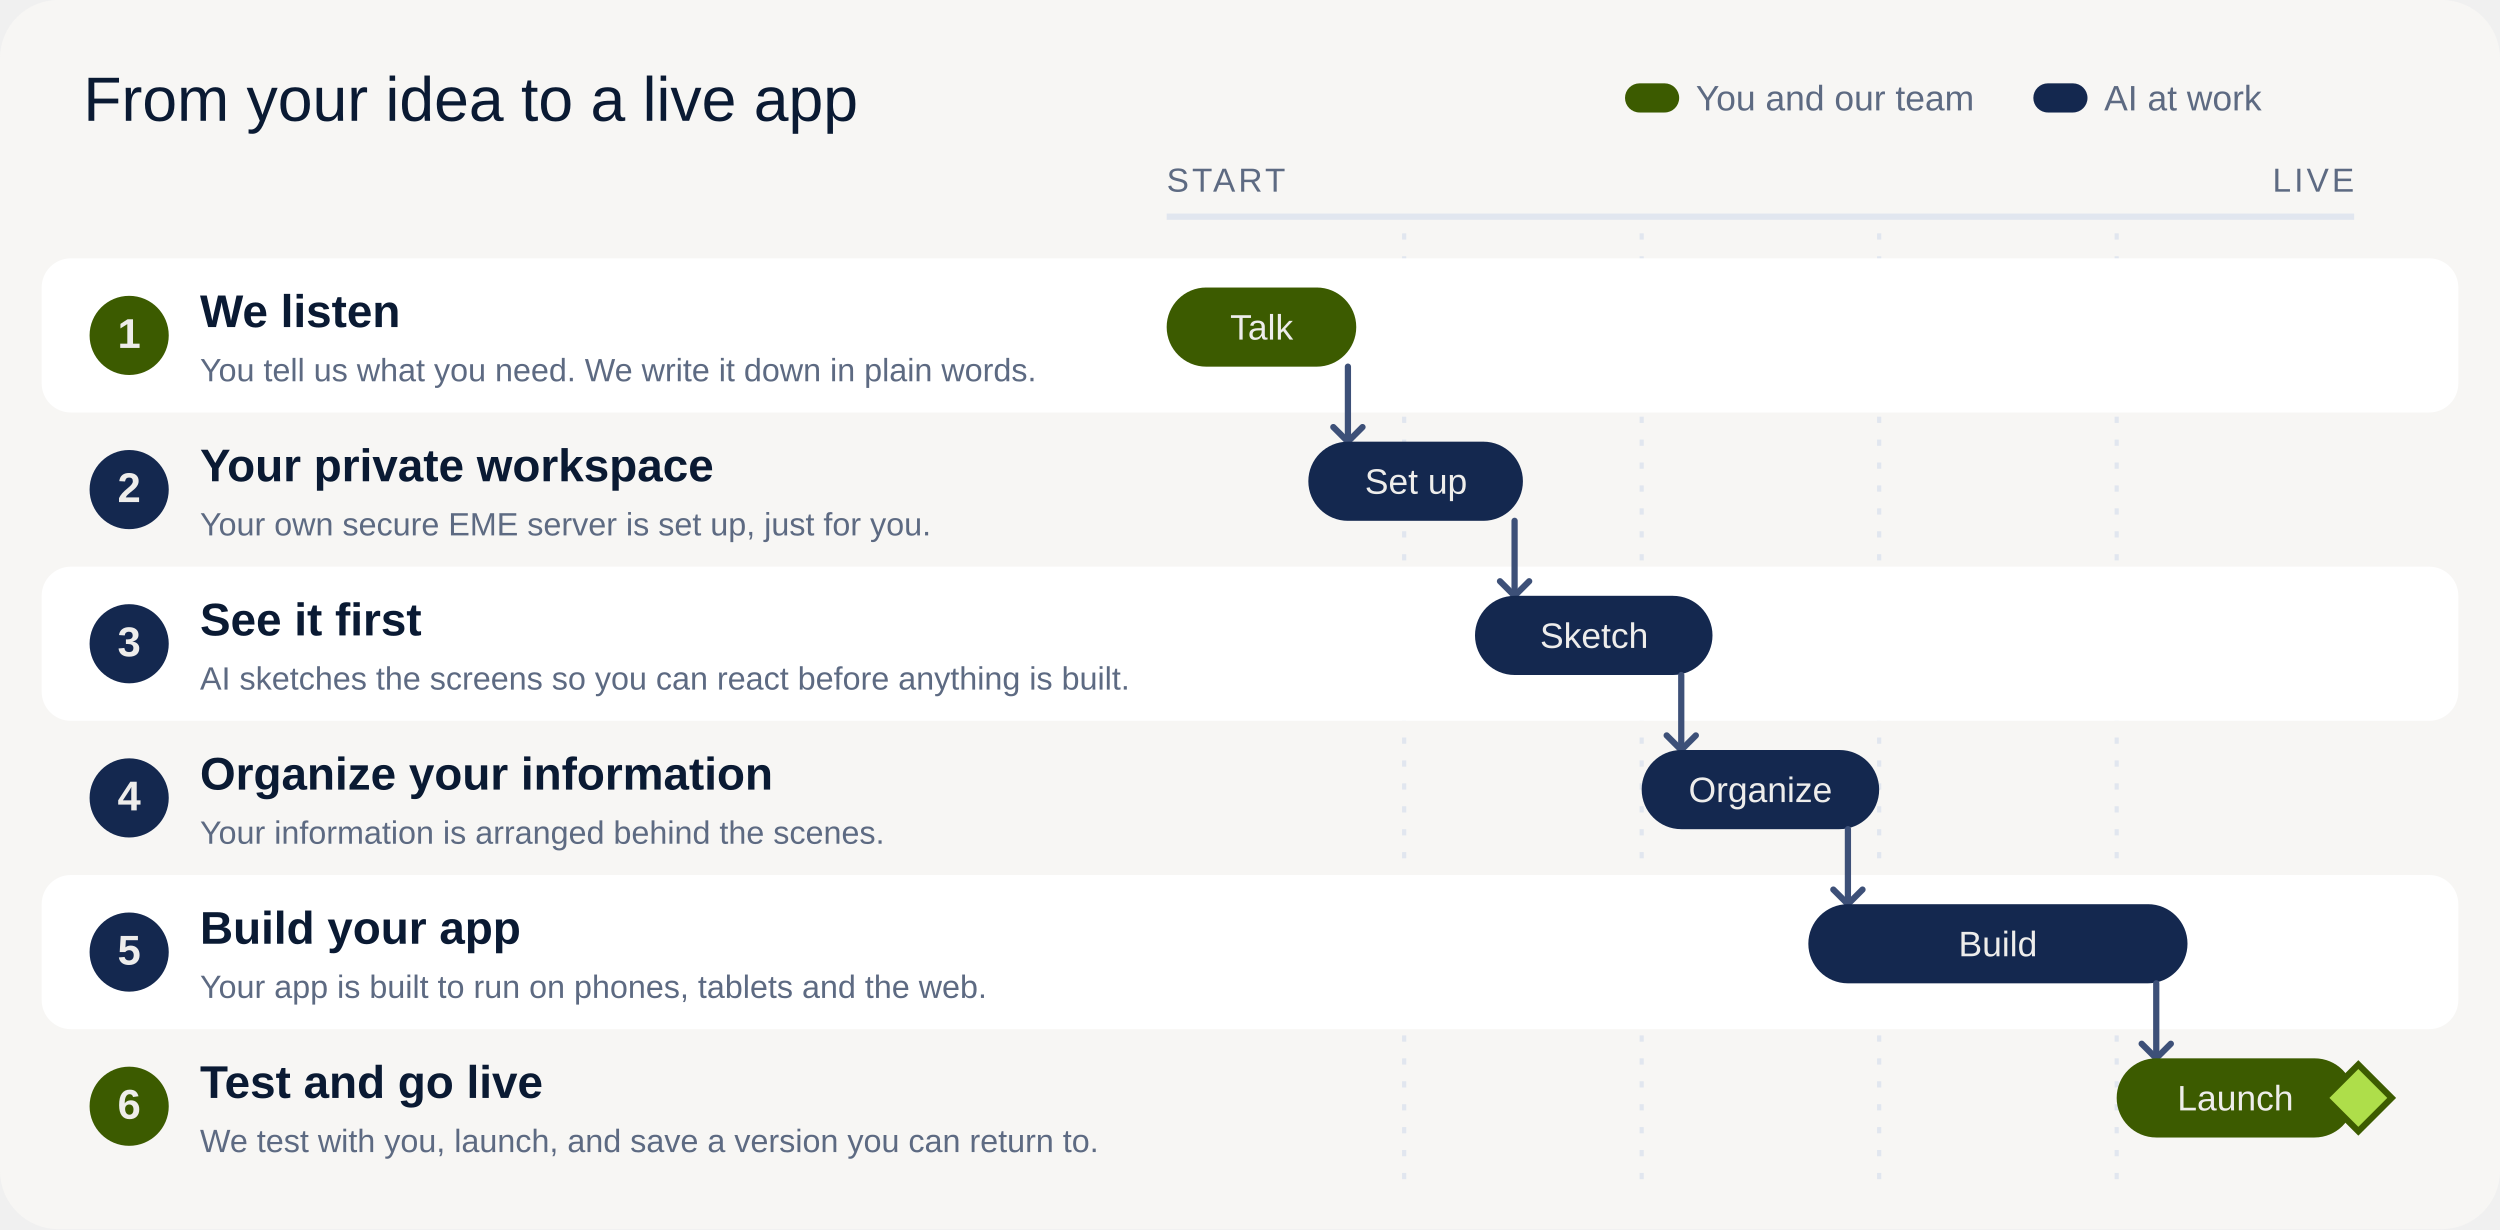
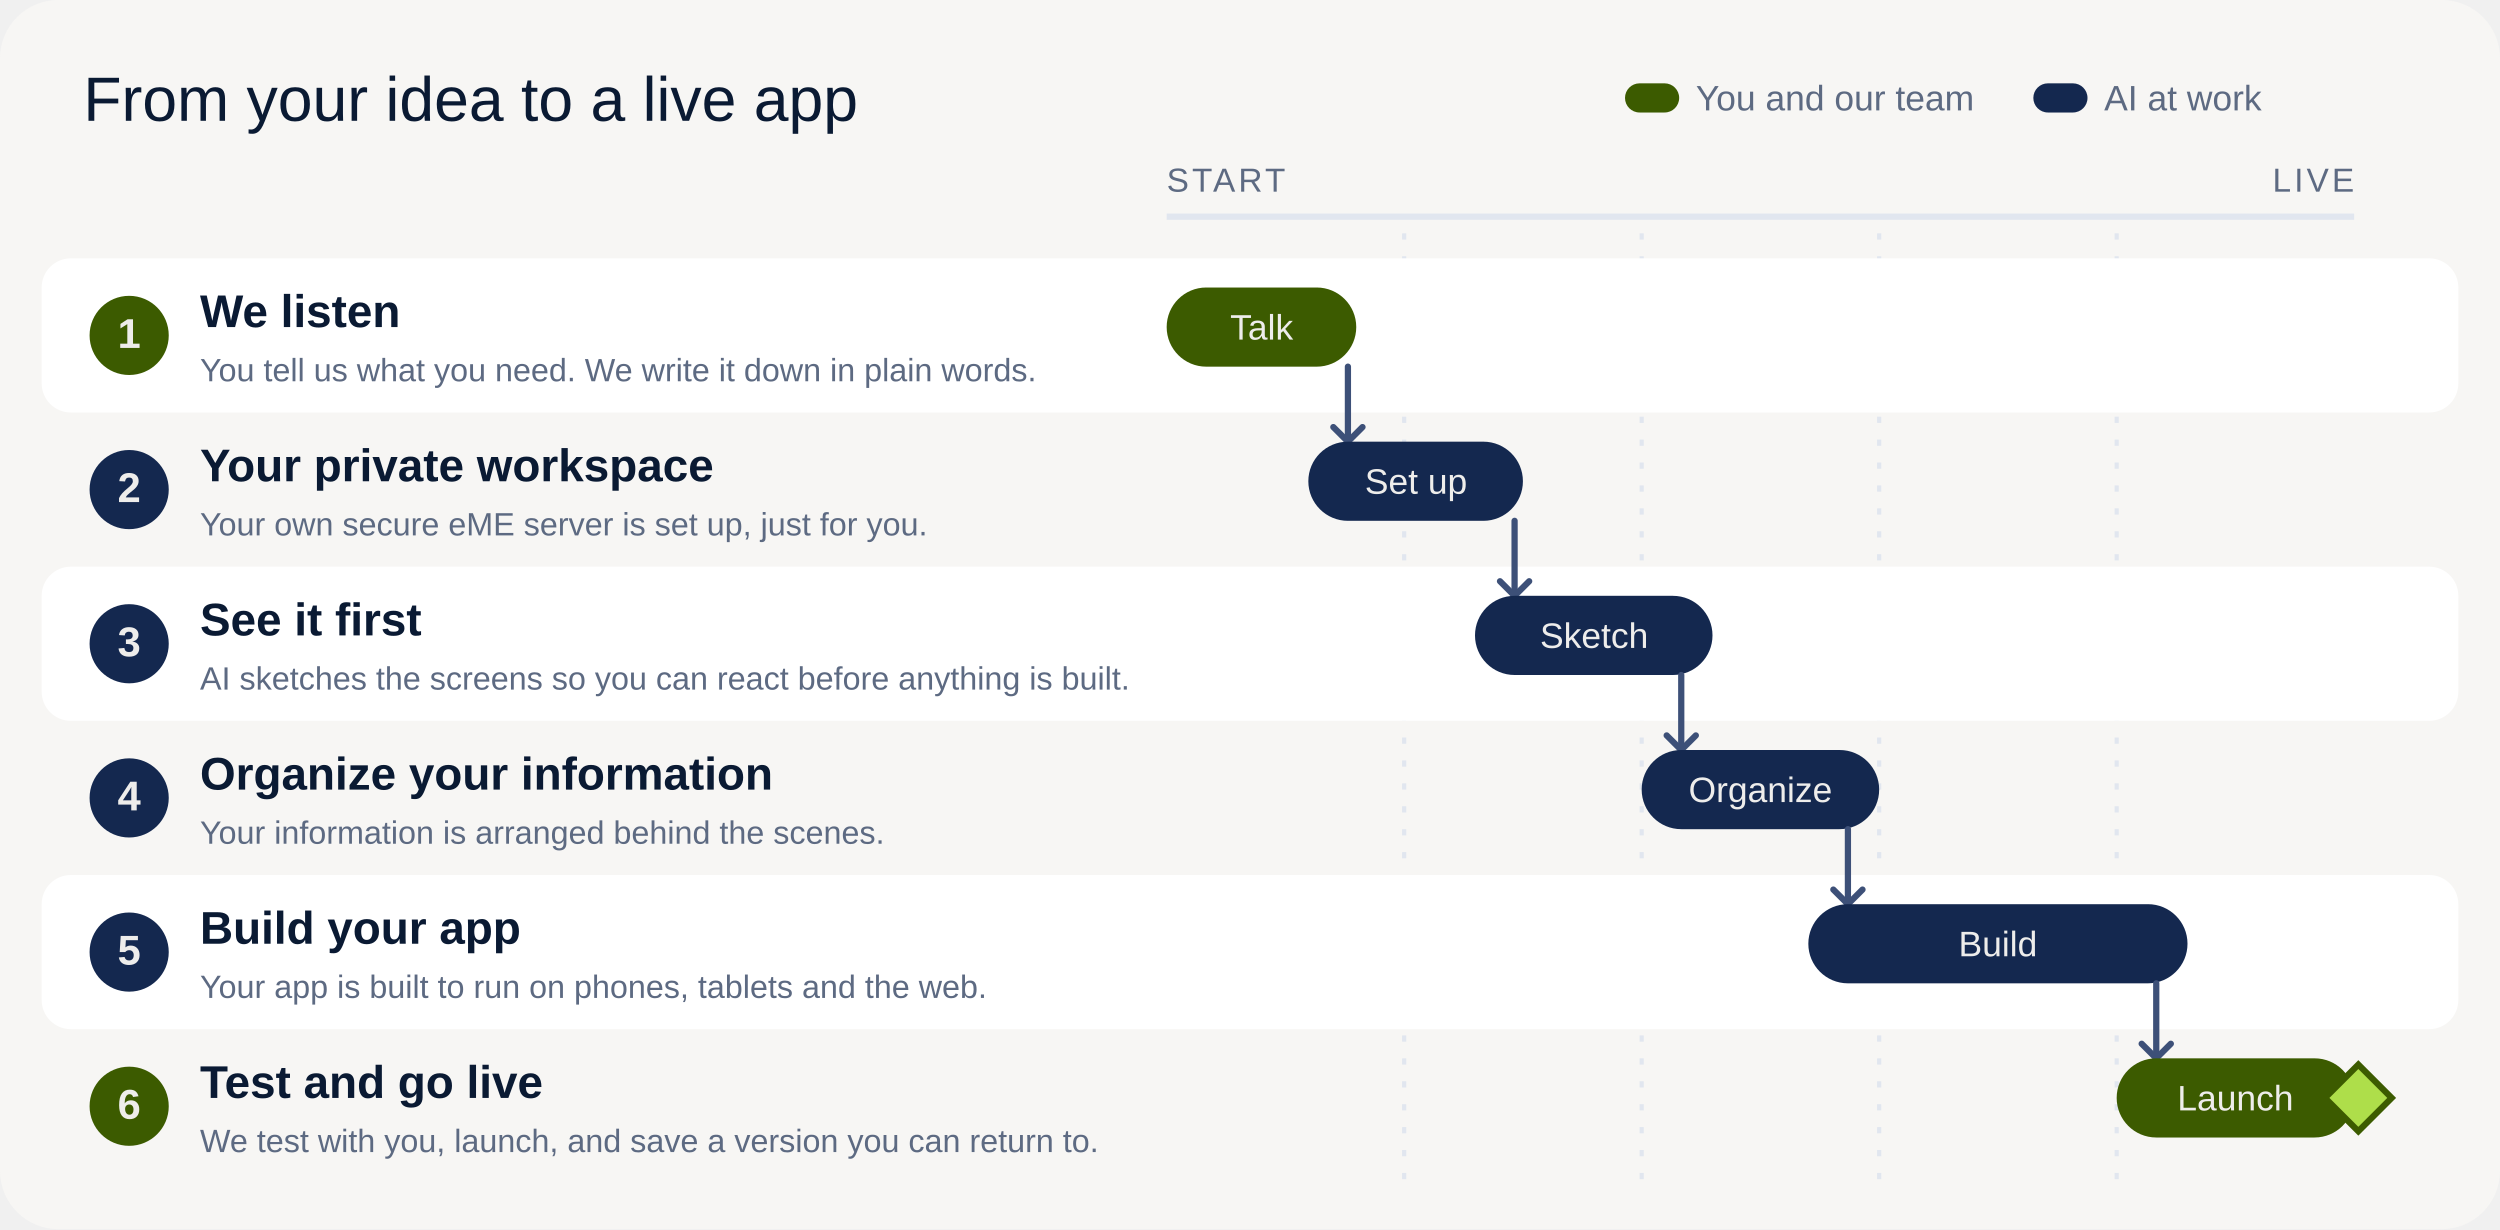
<svg xmlns="http://www.w3.org/2000/svg" viewBox="0 0 1200 590" width="100%" role="img" aria-labelledby="t d">
  <rect width="1200" height="590" rx="28" fill="#f7f6f4" />
  <text x="40" y="58" font-family="Jost, 'Avenir Next', 'Gill Sans', Arial, Helvetica, sans-serif" font-size="30" font-weight="500" fill="#0a1a33" text-anchor="start" letter-spacing="0">From your idea to a live app</text>
  <rect x="780" y="40" width="26" height="14" rx="7" fill="#3C5B00" />
  <text x="814" y="53" font-family="Jost, 'Avenir Next', 'Gill Sans', Arial, Helvetica, sans-serif" font-size="17" font-weight="400" fill="#5d6a82" text-anchor="start" letter-spacing="0">You and our team</text>
  <rect x="976" y="40" width="26" height="14" rx="7" fill="#14284f" />
  <text x="1010" y="53" font-family="Jost, 'Avenir Next', 'Gill Sans', Arial, Helvetica, sans-serif" font-size="17" font-weight="400" fill="#5d6a82" text-anchor="start" letter-spacing="0">AI at work</text>
  <line x1="560" y1="104" x2="1130" y2="104" stroke="#e1e6ef" stroke-width="3" />
  <text x="560" y="92" font-family="Jost, 'Avenir Next', 'Gill Sans', Arial, Helvetica, sans-serif" font-size="16" font-weight="500" fill="#5d6a82" text-anchor="start" letter-spacing="1.5">START</text>
  <text x="1130" y="92" font-family="Jost, 'Avenir Next', 'Gill Sans', Arial, Helvetica, sans-serif" font-size="16" font-weight="500" fill="#5d6a82" text-anchor="end" letter-spacing="1.5">LIVE</text>
  <line x1="674" y1="112" x2="674" y2="566" stroke="#e1e6ef" stroke-width="2" stroke-dasharray="3 8" />
  <line x1="788" y1="112" x2="788" y2="566" stroke="#e1e6ef" stroke-width="2" stroke-dasharray="3 8" />
  <line x1="902" y1="112" x2="902" y2="566" stroke="#e1e6ef" stroke-width="2" stroke-dasharray="3 8" />
  <line x1="1016" y1="112" x2="1016" y2="566" stroke="#e1e6ef" stroke-width="2" stroke-dasharray="3 8" />
  <rect x="20" y="124" width="1160" height="74" rx="14" fill="#ffffff" />
  <rect x="20" y="272" width="1160" height="74" rx="14" fill="#ffffff" />
  <rect x="20" y="420" width="1160" height="74" rx="14" fill="#ffffff" />
  <circle cx="62" cy="161.0" r="19" fill="#3C5B00" />
  <text x="62" y="167.0" font-family="Jost, 'Avenir Next', 'Gill Sans', Arial, Helvetica, sans-serif" font-size="20" font-weight="700" fill="#eeedeb" text-anchor="middle" letter-spacing="0">1</text>
  <text x="96" y="157.0" font-family="Jost, 'Avenir Next', 'Gill Sans', Arial, Helvetica, sans-serif" font-size="22" font-weight="700" fill="#0a1a33" text-anchor="start" letter-spacing="0">We listen</text>
  <text x="96" y="183.0" font-family="Jost, 'Avenir Next', 'Gill Sans', Arial, Helvetica, sans-serif" font-size="15.5" font-weight="400" fill="#5d6a82" text-anchor="start" letter-spacing="0">You tell us what you need. We write it down in plain words.</text>
  <rect x="560" y="138" width="91" height="38" rx="19" fill="#3C5B00" />
  <text x="605.6" y="163" font-family="Jost, 'Avenir Next', 'Gill Sans', Arial, Helvetica, sans-serif" font-size="17" font-weight="500" fill="#eeedeb" text-anchor="middle" letter-spacing="0">Talk</text>
  <path d="M647 176 V212" stroke="#3d5078" stroke-width="3" stroke-linecap="round" fill="none" />
  <path d="M640 205 l7 7 7 -7" stroke="#3d5078" stroke-width="3" fill="none" stroke-linecap="round" stroke-linejoin="round" />
  <circle cx="62" cy="235.0" r="19" fill="#14284f" />
  <text x="62" y="241.0" font-family="Jost, 'Avenir Next', 'Gill Sans', Arial, Helvetica, sans-serif" font-size="20" font-weight="700" fill="#eeedeb" text-anchor="middle" letter-spacing="0">2</text>
  <text x="96" y="231.0" font-family="Jost, 'Avenir Next', 'Gill Sans', Arial, Helvetica, sans-serif" font-size="22" font-weight="700" fill="#0a1a33" text-anchor="start" letter-spacing="0">Your private workspace</text>
-   <text x="96" y="257.0" font-family="Jost, 'Avenir Next', 'Gill Sans', Arial, Helvetica, sans-serif" font-size="15.5" font-weight="400" fill="#5d6a82" text-anchor="start" letter-spacing="0">Your own secure EME server is set up, just for you.</text>
+   <text x="96" y="257.0" font-family="Jost, 'Avenir Next', 'Gill Sans', Arial, Helvetica, sans-serif" font-size="15.5" font-weight="400" fill="#5d6a82" text-anchor="start" letter-spacing="0">Your own secure eME server is set up, just for you.</text>
  <rect x="628" y="212" width="103" height="38" rx="19" fill="#14284f" />
  <text x="679.7" y="237" font-family="Jost, 'Avenir Next', 'Gill Sans', Arial, Helvetica, sans-serif" font-size="17" font-weight="500" fill="#eeedeb" text-anchor="middle" letter-spacing="0">Set up</text>
  <path d="M727 250 V286" stroke="#3d5078" stroke-width="3" stroke-linecap="round" fill="none" />
  <path d="M720 279 l7 7 7 -7" stroke="#3d5078" stroke-width="3" fill="none" stroke-linecap="round" stroke-linejoin="round" />
  <circle cx="62" cy="309.0" r="19" fill="#14284f" />
  <text x="62" y="315.0" font-family="Jost, 'Avenir Next', 'Gill Sans', Arial, Helvetica, sans-serif" font-size="20" font-weight="700" fill="#eeedeb" text-anchor="middle" letter-spacing="0">3</text>
  <text x="96" y="305.0" font-family="Jost, 'Avenir Next', 'Gill Sans', Arial, Helvetica, sans-serif" font-size="22" font-weight="700" fill="#0a1a33" text-anchor="start" letter-spacing="0">See it first</text>
  <text x="96" y="331.0" font-family="Jost, 'Avenir Next', 'Gill Sans', Arial, Helvetica, sans-serif" font-size="15.5" font-weight="400" fill="#5d6a82" text-anchor="start" letter-spacing="0">AI sketches the screens so you can react before anything is built.</text>
  <rect x="708" y="286" width="114" height="38" rx="19" fill="#14284f" />
  <text x="765.2" y="311" font-family="Jost, 'Avenir Next', 'Gill Sans', Arial, Helvetica, sans-serif" font-size="17" font-weight="500" fill="#eeedeb" text-anchor="middle" letter-spacing="0">Sketch</text>
  <path d="M807 324 V360" stroke="#3d5078" stroke-width="3" stroke-linecap="round" fill="none" />
  <path d="M800 353 l7 7 7 -7" stroke="#3d5078" stroke-width="3" fill="none" stroke-linecap="round" stroke-linejoin="round" />
  <circle cx="62" cy="383.0" r="19" fill="#14284f" />
  <text x="62" y="389.0" font-family="Jost, 'Avenir Next', 'Gill Sans', Arial, Helvetica, sans-serif" font-size="20" font-weight="700" fill="#eeedeb" text-anchor="middle" letter-spacing="0">4</text>
  <text x="96" y="379.0" font-family="Jost, 'Avenir Next', 'Gill Sans', Arial, Helvetica, sans-serif" font-size="22" font-weight="700" fill="#0a1a33" text-anchor="start" letter-spacing="0">Organize your information</text>
  <text x="96" y="405.0" font-family="Jost, 'Avenir Next', 'Gill Sans', Arial, Helvetica, sans-serif" font-size="15.5" font-weight="400" fill="#5d6a82" text-anchor="start" letter-spacing="0">Your information is arranged behind the scenes.</text>
  <rect x="788" y="360" width="114" height="38" rx="19" fill="#14284f" />
  <text x="845.0" y="385" font-family="Jost, 'Avenir Next', 'Gill Sans', Arial, Helvetica, sans-serif" font-size="17" font-weight="500" fill="#eeedeb" text-anchor="middle" letter-spacing="0">Organize</text>
  <path d="M887 398 V434" stroke="#3d5078" stroke-width="3" stroke-linecap="round" fill="none" />
  <path d="M880 427 l7 7 7 -7" stroke="#3d5078" stroke-width="3" fill="none" stroke-linecap="round" stroke-linejoin="round" />
  <circle cx="62" cy="457.0" r="19" fill="#14284f" />
  <text x="62" y="463.0" font-family="Jost, 'Avenir Next', 'Gill Sans', Arial, Helvetica, sans-serif" font-size="20" font-weight="700" fill="#eeedeb" text-anchor="middle" letter-spacing="0">5</text>
  <text x="96" y="453.0" font-family="Jost, 'Avenir Next', 'Gill Sans', Arial, Helvetica, sans-serif" font-size="22" font-weight="700" fill="#0a1a33" text-anchor="start" letter-spacing="0">Build your app</text>
  <text x="96" y="479.0" font-family="Jost, 'Avenir Next', 'Gill Sans', Arial, Helvetica, sans-serif" font-size="15.5" font-weight="400" fill="#5d6a82" text-anchor="start" letter-spacing="0">Your app is built to run on phones, tablets and the web.</text>
  <rect x="868" y="434" width="182" height="38" rx="19" fill="#14284f" />
  <text x="959.0" y="459" font-family="Jost, 'Avenir Next', 'Gill Sans', Arial, Helvetica, sans-serif" font-size="17" font-weight="500" fill="#eeedeb" text-anchor="middle" letter-spacing="0">Build</text>
  <path d="M1035 472 V508" stroke="#3d5078" stroke-width="3" stroke-linecap="round" fill="none" />
  <path d="M1028 501 l7 7 7 -7" stroke="#3d5078" stroke-width="3" fill="none" stroke-linecap="round" stroke-linejoin="round" />
  <circle cx="62" cy="531.0" r="19" fill="#3C5B00" />
  <text x="62" y="537.0" font-family="Jost, 'Avenir Next', 'Gill Sans', Arial, Helvetica, sans-serif" font-size="20" font-weight="700" fill="#eeedeb" text-anchor="middle" letter-spacing="0">6</text>
  <text x="96" y="527.0" font-family="Jost, 'Avenir Next', 'Gill Sans', Arial, Helvetica, sans-serif" font-size="22" font-weight="700" fill="#0a1a33" text-anchor="start" letter-spacing="0">Test and go live</text>
  <text x="96" y="553.0" font-family="Jost, 'Avenir Next', 'Gill Sans', Arial, Helvetica, sans-serif" font-size="15.5" font-weight="400" fill="#5d6a82" text-anchor="start" letter-spacing="0">We test with you, launch, and save a version you can return to.</text>
  <rect x="1016" y="508" width="114" height="38" rx="19" fill="#3C5B00" />
  <text x="1073.0" y="533" font-family="Jost, 'Avenir Next', 'Gill Sans', Arial, Helvetica, sans-serif" font-size="17" font-weight="500" fill="#eeedeb" text-anchor="middle" letter-spacing="0">Launch</text>
  <path d="M1130 527 l16 -16 l16 16 l-16 16z" transform="translate(-14 0)" fill="#AEDE4A" stroke="#3C5B00" stroke-width="3" />
</svg>
